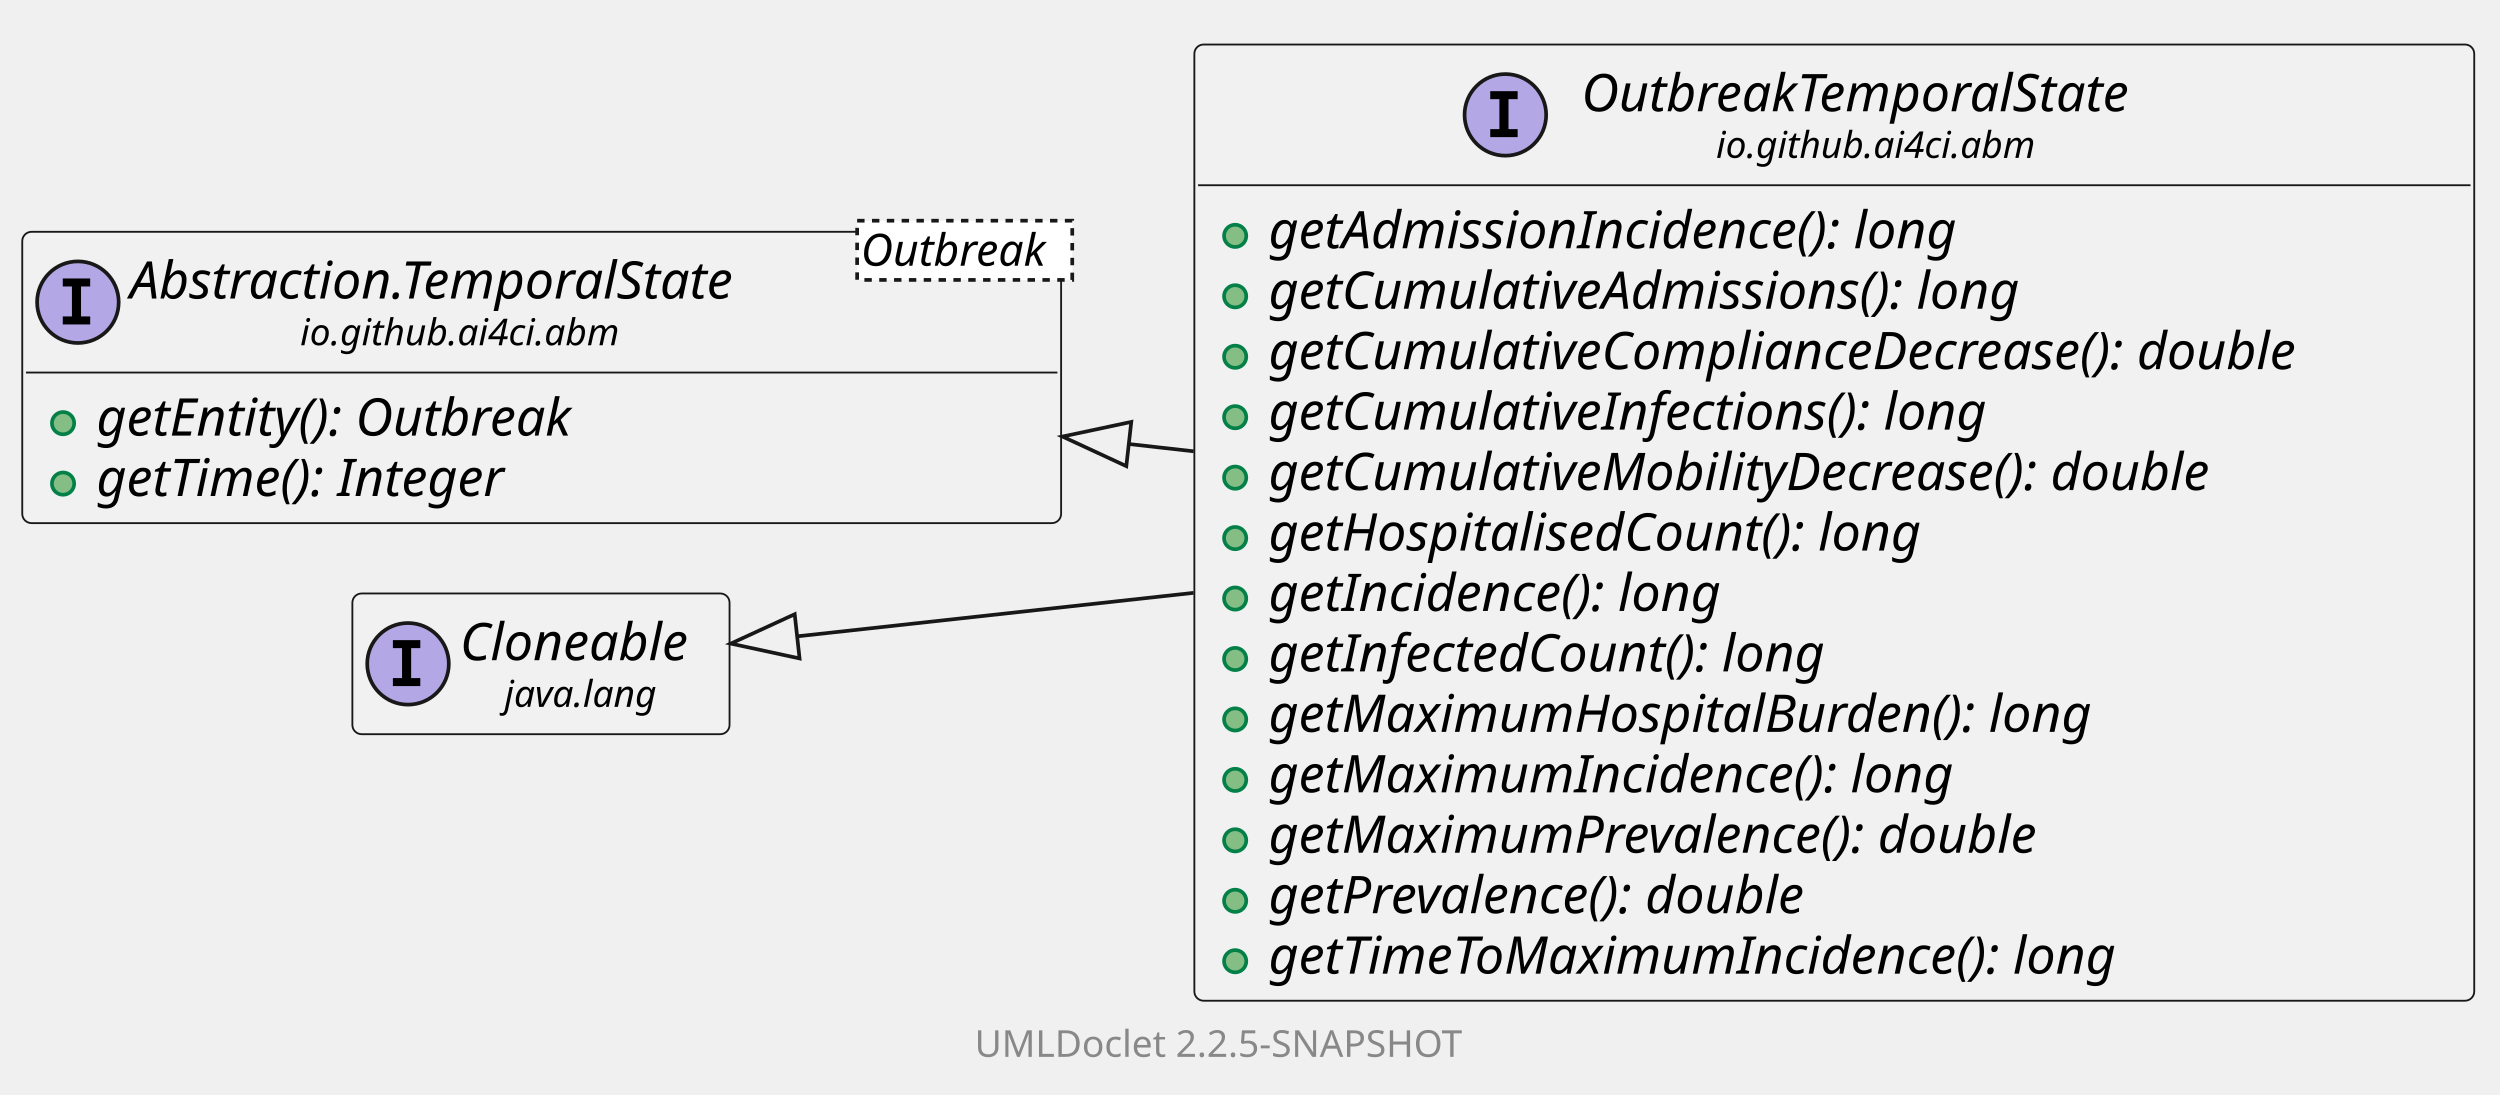
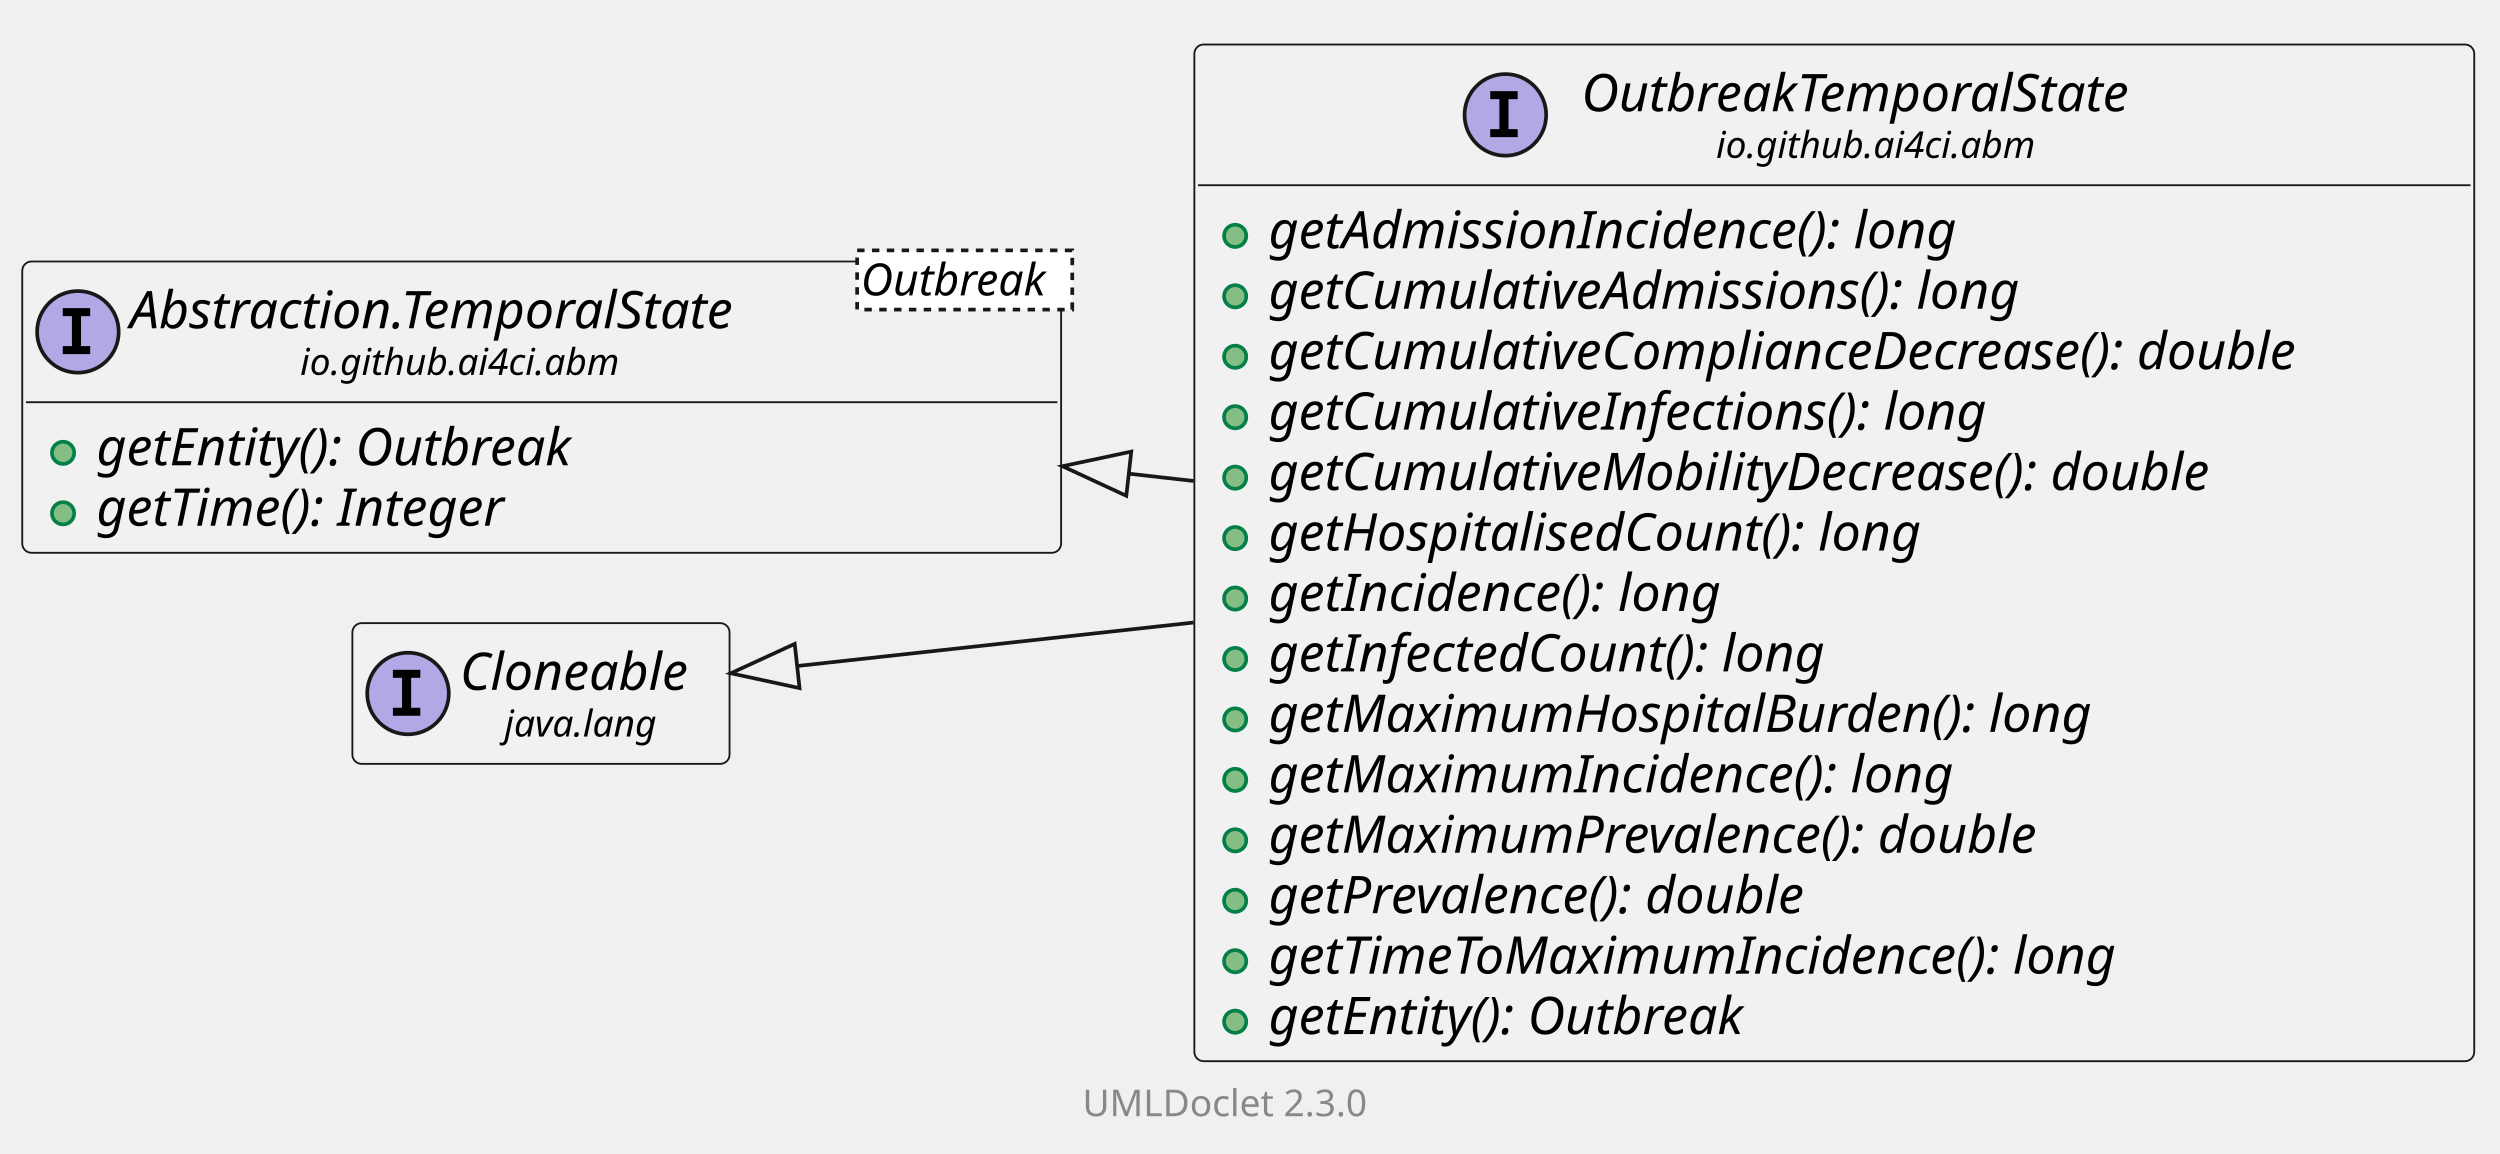
- <svg xmlns="http://www.w3.org/2000/svg" xmlns:xlink="http://www.w3.org/1999/xlink" contentStyleType="text/css" data-diagram-type="CLASS" height="295px" preserveAspectRatio="none" style="width:674px;height:295px;background:#FFFFFF;" version="1.1" viewBox="0 0 674 295" width="674px" zoomAndPan="magnify">
+ <svg xmlns="http://www.w3.org/2000/svg" xmlns:xlink="http://www.w3.org/1999/xlink" contentStyleType="text/css" data-diagram-type="CLASS" height="311px" preserveAspectRatio="none" style="width:674px;height:311px;background:#FFFFFF;" version="1.1" viewBox="0 0 674 311" width="674px" zoomAndPan="magnify">
  <defs />
  <g>
    <g class="entity" data-qualified-name="io.github.ai4ci.abm.OutbreakTemporalState" data-source-line="14" id="ent0002">
      <a href="OutbreakTemporalState.html" target="_top" title="OutbreakTemporalState.html" xlink:actuate="onRequest" xlink:href="OutbreakTemporalState.html" xlink:show="new" xlink:title="OutbreakTemporalState.html" xlink:type="simple">
-         <rect fill="#F1F1F1" height="257.797" rx="2.5" ry="2.5" style="stroke:#181818;stroke-width:0.5;" width="345.054" x="322" y="12" />
+         <rect fill="#F1F1F1" height="274.094" rx="2.5" ry="2.5" style="stroke:#181818;stroke-width:0.5;" width="345.054" x="322" y="12" />
        <ellipse cx="405.846" cy="30.969" fill="#B4A7E5" rx="11" ry="11" style="stroke:#181818;stroke-width:1;" />
        <path d="M401.768,26.734 L401.768,24.578 L409.159,24.578 L409.159,26.734 L406.69,26.734 L406.69,34.812 L409.159,34.812 L409.159,36.969 L401.768,36.969 L401.768,34.812 L404.237,34.812 L404.237,26.734 L401.768,26.734 Z " fill="#000000" />
        <text fill="#000000" font-family="sans-serif" font-size="14" font-style="italic" lengthAdjust="spacing" textLength="168.861" x="426.346" y="29.995">OutbreakTemporalState</text>
        <text fill="#000000" font-family="sans-serif" font-size="10" font-style="italic" lengthAdjust="spacing" textLength="96.265" x="462.644" y="42.579">io.github.ai4ci.abm</text>
        <line style="stroke:#181818;stroke-width:0.5;" x1="323" x2="666.054" y1="49.938" y2="49.938" />
      </a>
      <g data-visibility-modifier="PUBLIC_METHOD">
        <a href="OutbreakTemporalState.html" target="_top" title="OutbreakTemporalState.html" xlink:actuate="onRequest" xlink:href="OutbreakTemporalState.html" xlink:show="new" xlink:title="OutbreakTemporalState.html" xlink:type="simple">
          <ellipse cx="333" cy="63.586" fill="#84BE84" rx="3" ry="3" style="stroke:#038048;stroke-width:1;" />
        </a>
      </g>
      <a href="OutbreakTemporalState.html" target="_top" title="OutbreakTemporalState.html" xlink:actuate="onRequest" xlink:href="OutbreakTemporalState.html" xlink:show="new" xlink:title="OutbreakTemporalState.html" xlink:type="simple">
        <text fill="#000000" font-family="sans-serif" font-size="14" font-style="italic" lengthAdjust="spacing" textLength="212.475" x="342" y="66.933">getAdmissionIncidence(): long</text>
      </a>
      <g data-visibility-modifier="PUBLIC_METHOD">
        <a href="OutbreakTemporalState.html" target="_top" title="OutbreakTemporalState.html" xlink:actuate="onRequest" xlink:href="OutbreakTemporalState.html" xlink:show="new" xlink:title="OutbreakTemporalState.html" xlink:type="simple">
          <ellipse cx="333" cy="79.883" fill="#84BE84" rx="3" ry="3" style="stroke:#038048;stroke-width:1;" />
        </a>
      </g>
      <a href="OutbreakTemporalState.html" target="_top" title="OutbreakTemporalState.html" xlink:actuate="onRequest" xlink:href="OutbreakTemporalState.html" xlink:show="new" xlink:title="OutbreakTemporalState.html" xlink:type="simple">
        <text fill="#000000" font-family="sans-serif" font-size="14" font-style="italic" lengthAdjust="spacing" textLength="232.401" x="342" y="83.23">getCumulativeAdmissions(): long</text>
      </a>
      <g data-visibility-modifier="PUBLIC_METHOD">
        <a href="OutbreakTemporalState.html" target="_top" title="OutbreakTemporalState.html" xlink:actuate="onRequest" xlink:href="OutbreakTemporalState.html" xlink:show="new" xlink:title="OutbreakTemporalState.html" xlink:type="simple">
          <ellipse cx="333" cy="96.18" fill="#84BE84" rx="3" ry="3" style="stroke:#038048;stroke-width:1;" />
        </a>
      </g>
      <a href="OutbreakTemporalState.html" target="_top" title="OutbreakTemporalState.html" xlink:actuate="onRequest" xlink:href="OutbreakTemporalState.html" xlink:show="new" xlink:title="OutbreakTemporalState.html" xlink:type="simple">
        <text fill="#000000" font-family="sans-serif" font-size="14" font-style="italic" lengthAdjust="spacing" textLength="319.054" x="342" y="99.526">getCumulativeComplianceDecrease(): double</text>
      </a>
      <g data-visibility-modifier="PUBLIC_METHOD">
        <a href="OutbreakTemporalState.html" target="_top" title="OutbreakTemporalState.html" xlink:actuate="onRequest" xlink:href="OutbreakTemporalState.html" xlink:show="new" xlink:title="OutbreakTemporalState.html" xlink:type="simple">
          <ellipse cx="333" cy="112.477" fill="#84BE84" rx="3" ry="3" style="stroke:#038048;stroke-width:1;" />
        </a>
      </g>
      <a href="OutbreakTemporalState.html" target="_top" title="OutbreakTemporalState.html" xlink:actuate="onRequest" xlink:href="OutbreakTemporalState.html" xlink:show="new" xlink:title="OutbreakTemporalState.html" xlink:type="simple">
        <text fill="#000000" font-family="sans-serif" font-size="14" font-style="italic" lengthAdjust="spacing" textLength="221.553" x="342" y="115.823">getCumulativeInfections(): long</text>
      </a>
      <g data-visibility-modifier="PUBLIC_METHOD">
        <a href="OutbreakTemporalState.html" target="_top" title="OutbreakTemporalState.html" xlink:actuate="onRequest" xlink:href="OutbreakTemporalState.html" xlink:show="new" xlink:title="OutbreakTemporalState.html" xlink:type="simple">
          <ellipse cx="333" cy="128.773" fill="#84BE84" rx="3" ry="3" style="stroke:#038048;stroke-width:1;" />
        </a>
      </g>
      <a href="OutbreakTemporalState.html" target="_top" title="OutbreakTemporalState.html" xlink:actuate="onRequest" xlink:href="OutbreakTemporalState.html" xlink:show="new" xlink:title="OutbreakTemporalState.html" xlink:type="simple">
        <text fill="#000000" font-family="sans-serif" font-size="14" font-style="italic" lengthAdjust="spacing" textLength="291.621" x="342" y="132.12">getCumulativeMobilityDecrease(): double</text>
      </a>
      <g data-visibility-modifier="PUBLIC_METHOD">
        <a href="OutbreakTemporalState.html" target="_top" title="OutbreakTemporalState.html" xlink:actuate="onRequest" xlink:href="OutbreakTemporalState.html" xlink:show="new" xlink:title="OutbreakTemporalState.html" xlink:type="simple">
          <ellipse cx="333" cy="145.07" fill="#84BE84" rx="3" ry="3" style="stroke:#038048;stroke-width:1;" />
        </a>
      </g>
      <a href="OutbreakTemporalState.html" target="_top" title="OutbreakTemporalState.html" xlink:actuate="onRequest" xlink:href="OutbreakTemporalState.html" xlink:show="new" xlink:title="OutbreakTemporalState.html" xlink:type="simple">
        <text fill="#000000" font-family="sans-serif" font-size="14" font-style="italic" lengthAdjust="spacing" textLength="200.676" x="342" y="148.417">getHospitalisedCount(): long</text>
      </a>
      <g data-visibility-modifier="PUBLIC_METHOD">
        <a href="OutbreakTemporalState.html" target="_top" title="OutbreakTemporalState.html" xlink:actuate="onRequest" xlink:href="OutbreakTemporalState.html" xlink:show="new" xlink:title="OutbreakTemporalState.html" xlink:type="simple">
          <ellipse cx="333" cy="161.367" fill="#84BE84" rx="3" ry="3" style="stroke:#038048;stroke-width:1;" />
        </a>
      </g>
      <a href="OutbreakTemporalState.html" target="_top" title="OutbreakTemporalState.html" xlink:actuate="onRequest" xlink:href="OutbreakTemporalState.html" xlink:show="new" xlink:title="OutbreakTemporalState.html" xlink:type="simple">
        <text fill="#000000" font-family="sans-serif" font-size="14" font-style="italic" lengthAdjust="spacing" textLength="140.567" x="342" y="164.714">getIncidence(): long</text>
      </a>
      <g data-visibility-modifier="PUBLIC_METHOD">
        <a href="OutbreakTemporalState.html" target="_top" title="OutbreakTemporalState.html" xlink:actuate="onRequest" xlink:href="OutbreakTemporalState.html" xlink:show="new" xlink:title="OutbreakTemporalState.html" xlink:type="simple">
          <ellipse cx="333" cy="177.664" fill="#84BE84" rx="3" ry="3" style="stroke:#038048;stroke-width:1;" />
        </a>
      </g>
      <a href="OutbreakTemporalState.html" target="_top" title="OutbreakTemporalState.html" xlink:actuate="onRequest" xlink:href="OutbreakTemporalState.html" xlink:show="new" xlink:title="OutbreakTemporalState.html" xlink:type="simple">
        <text fill="#000000" font-family="sans-serif" font-size="14" font-style="italic" lengthAdjust="spacing" textLength="172.102" x="342" y="181.011">getInfectedCount(): long</text>
      </a>
      <g data-visibility-modifier="PUBLIC_METHOD">
        <a href="OutbreakTemporalState.html" target="_top" title="OutbreakTemporalState.html" xlink:actuate="onRequest" xlink:href="OutbreakTemporalState.html" xlink:show="new" xlink:title="OutbreakTemporalState.html" xlink:type="simple">
          <ellipse cx="333" cy="193.961" fill="#84BE84" rx="3" ry="3" style="stroke:#038048;stroke-width:1;" />
        </a>
      </g>
      <a href="OutbreakTemporalState.html" target="_top" title="OutbreakTemporalState.html" xlink:actuate="onRequest" xlink:href="OutbreakTemporalState.html" xlink:show="new" xlink:title="OutbreakTemporalState.html" xlink:type="simple">
        <text fill="#000000" font-family="sans-serif" font-size="14" font-style="italic" lengthAdjust="spacing" textLength="250.004" x="342" y="197.308">getMaximumHospitalBurden(): long</text>
      </a>
      <g data-visibility-modifier="PUBLIC_METHOD">
        <a href="OutbreakTemporalState.html" target="_top" title="OutbreakTemporalState.html" xlink:actuate="onRequest" xlink:href="OutbreakTemporalState.html" xlink:show="new" xlink:title="OutbreakTemporalState.html" xlink:type="simple">
          <ellipse cx="333" cy="210.258" fill="#84BE84" rx="3" ry="3" style="stroke:#038048;stroke-width:1;" />
        </a>
      </g>
      <a href="OutbreakTemporalState.html" target="_top" title="OutbreakTemporalState.html" xlink:actuate="onRequest" xlink:href="OutbreakTemporalState.html" xlink:show="new" xlink:title="OutbreakTemporalState.html" xlink:type="simple">
        <text fill="#000000" font-family="sans-serif" font-size="14" font-style="italic" lengthAdjust="spacing" textLength="209.549" x="342" y="213.605">getMaximumIncidence(): long</text>
      </a>
      <g data-visibility-modifier="PUBLIC_METHOD">
        <a href="OutbreakTemporalState.html" target="_top" title="OutbreakTemporalState.html" xlink:actuate="onRequest" xlink:href="OutbreakTemporalState.html" xlink:show="new" xlink:title="OutbreakTemporalState.html" xlink:type="simple">
          <ellipse cx="333" cy="226.555" fill="#84BE84" rx="3" ry="3" style="stroke:#038048;stroke-width:1;" />
        </a>
      </g>
      <a href="OutbreakTemporalState.html" target="_top" title="OutbreakTemporalState.html" xlink:actuate="onRequest" xlink:href="OutbreakTemporalState.html" xlink:show="new" xlink:title="OutbreakTemporalState.html" xlink:type="simple">
        <text fill="#000000" font-family="sans-serif" font-size="14" font-style="italic" lengthAdjust="spacing" textLength="237.139" x="342" y="229.901">getMaximumPrevalence(): double</text>
      </a>
      <g data-visibility-modifier="PUBLIC_METHOD">
        <a href="OutbreakTemporalState.html" target="_top" title="OutbreakTemporalState.html" xlink:actuate="onRequest" xlink:href="OutbreakTemporalState.html" xlink:show="new" xlink:title="OutbreakTemporalState.html" xlink:type="simple">
          <ellipse cx="333" cy="242.852" fill="#84BE84" rx="3" ry="3" style="stroke:#038048;stroke-width:1;" />
        </a>
      </g>
      <a href="OutbreakTemporalState.html" target="_top" title="OutbreakTemporalState.html" xlink:actuate="onRequest" xlink:href="OutbreakTemporalState.html" xlink:show="new" xlink:title="OutbreakTemporalState.html" xlink:type="simple">
        <text fill="#000000" font-family="sans-serif" font-size="14" font-style="italic" lengthAdjust="spacing" textLength="168.157" x="342" y="246.198">getPrevalence(): double</text>
      </a>
      <g data-visibility-modifier="PUBLIC_METHOD">
        <a href="OutbreakTemporalState.html" target="_top" title="OutbreakTemporalState.html" xlink:actuate="onRequest" xlink:href="OutbreakTemporalState.html" xlink:show="new" xlink:title="OutbreakTemporalState.html" xlink:type="simple">
          <ellipse cx="333" cy="259.148" fill="#84BE84" rx="3" ry="3" style="stroke:#038048;stroke-width:1;" />
        </a>
      </g>
      <a href="OutbreakTemporalState.html" target="_top" title="OutbreakTemporalState.html" xlink:actuate="onRequest" xlink:href="OutbreakTemporalState.html" xlink:show="new" xlink:title="OutbreakTemporalState.html" xlink:type="simple">
        <text fill="#000000" font-family="sans-serif" font-size="14" font-style="italic" lengthAdjust="spacing" textLength="261.358" x="342" y="262.495">getTimeToMaximumIncidence(): long</text>
      </a>
+       <g data-visibility-modifier="PUBLIC_METHOD">
+         <a href="OutbreakTemporalState.html" target="_top" title="OutbreakTemporalState.html" xlink:actuate="onRequest" xlink:href="OutbreakTemporalState.html" xlink:show="new" xlink:title="OutbreakTemporalState.html" xlink:type="simple">
+           <ellipse cx="333" cy="275.445" fill="#84BE84" rx="3" ry="3" style="stroke:#038048;stroke-width:1;" />
+         </a>
+       </g>
+       <a href="OutbreakTemporalState.html" target="_top" title="OutbreakTemporalState.html" xlink:actuate="onRequest" xlink:href="OutbreakTemporalState.html" xlink:show="new" xlink:title="OutbreakTemporalState.html" xlink:type="simple">
+         <text fill="#000000" font-family="sans-serif" font-size="14" font-style="italic" lengthAdjust="spacing" textLength="149.276" x="342" y="278.792">getEntity(): Outbreak</text>
+       </a>
    </g>
-     <g class="entity" data-qualified-name="io.github.ai4ci.abm.Abstraction.TemporalState" data-source-line="30" id="ent0003">
+     <g class="entity" data-qualified-name="io.github.ai4ci.abm.Abstraction.TemporalState" data-source-line="31" id="ent0003">
      <a href="Abstraction.TemporalState.html" target="_top" title="Abstraction.TemporalState.html" xlink:actuate="onRequest" xlink:href="Abstraction.TemporalState.html" xlink:show="new" xlink:title="Abstraction.TemporalState.html" xlink:type="simple">
-         <rect fill="#F1F1F1" height="78.531" rx="2.5" ry="2.5" style="stroke:#181818;stroke-width:0.5;" width="280.076" x="6" y="62.5" />
-         <ellipse cx="21" cy="81.469" fill="#B4A7E5" rx="11" ry="11" style="stroke:#181818;stroke-width:1;" />
-         <path d="M16.922,77.234 L16.922,75.078 L24.312,75.078 L24.312,77.234 L21.844,77.234 L21.844,85.312 L24.312,85.312 L24.312,87.469 L16.922,87.469 L16.922,85.312 L19.391,85.312 L19.391,77.234 L16.922,77.234 Z " fill="#000000" />
-         <text fill="#000000" font-family="sans-serif" font-size="14" font-style="italic" lengthAdjust="spacing" textLength="188.084" x="35" y="80.495">Abstraction.TemporalState</text>
-         <text fill="#000000" font-family="sans-serif" font-size="10" font-style="italic" lengthAdjust="spacing" textLength="96.265" x="80.91" y="93.079">io.github.ai4ci.abm</text>
-         <rect fill="#FFFFFF" height="15.969" style="stroke:#181818;stroke-width:1;stroke-dasharray:2,2;" width="57.992" x="231.084" y="59.5" />
-         <text fill="#000000" font-family="sans-serif" font-size="12" font-style="italic" lengthAdjust="spacing" textLength="55.992" x="232.084" y="71.639">Outbreak</text>
-         <line style="stroke:#181818;stroke-width:0.5;" x1="7" x2="285.076" y1="100.438" y2="100.438" />
+         <rect fill="#F1F1F1" height="78.531" rx="2.5" ry="2.5" style="stroke:#181818;stroke-width:0.5;" width="280.076" x="6" y="70.5" />
+         <ellipse cx="21" cy="89.469" fill="#B4A7E5" rx="11" ry="11" style="stroke:#181818;stroke-width:1;" />
+         <path d="M16.922,85.234 L16.922,83.078 L24.312,83.078 L24.312,85.234 L21.844,85.234 L21.844,93.312 L24.312,93.312 L24.312,95.469 L16.922,95.469 L16.922,93.312 L19.391,93.312 L19.391,85.234 L16.922,85.234 Z " fill="#000000" />
+         <text fill="#000000" font-family="sans-serif" font-size="14" font-style="italic" lengthAdjust="spacing" textLength="188.084" x="35" y="88.495">Abstraction.TemporalState</text>
+         <text fill="#000000" font-family="sans-serif" font-size="10" font-style="italic" lengthAdjust="spacing" textLength="96.265" x="80.91" y="101.079">io.github.ai4ci.abm</text>
+         <rect fill="#FFFFFF" height="15.969" style="stroke:#181818;stroke-width:1;stroke-dasharray:2,2;" width="57.992" x="231.084" y="67.5" />
+         <text fill="#000000" font-family="sans-serif" font-size="12" font-style="italic" lengthAdjust="spacing" textLength="55.992" x="232.084" y="79.639">Outbreak</text>
+         <line style="stroke:#181818;stroke-width:0.5;" x1="7" x2="285.076" y1="108.438" y2="108.438" />
      </a>
      <g data-visibility-modifier="PUBLIC_METHOD">
        <a href="Abstraction.TemporalState.html" target="_top" title="Abstraction.TemporalState.html" xlink:actuate="onRequest" xlink:href="Abstraction.TemporalState.html" xlink:show="new" xlink:title="Abstraction.TemporalState.html" xlink:type="simple">
-           <ellipse cx="17" cy="114.086" fill="#84BE84" rx="3" ry="3" style="stroke:#038048;stroke-width:1;" />
+           <ellipse cx="17" cy="122.086" fill="#84BE84" rx="3" ry="3" style="stroke:#038048;stroke-width:1;" />
        </a>
      </g>
      <a href="Abstraction.TemporalState.html" target="_top" title="Abstraction.TemporalState.html" xlink:actuate="onRequest" xlink:href="Abstraction.TemporalState.html" xlink:show="new" xlink:title="Abstraction.TemporalState.html" xlink:type="simple">
-         <text fill="#000000" font-family="sans-serif" font-size="14" font-style="italic" lengthAdjust="spacing" textLength="149.276" x="26" y="117.433">getEntity(): Outbreak</text>
+         <text fill="#000000" font-family="sans-serif" font-size="14" font-style="italic" lengthAdjust="spacing" textLength="149.276" x="26" y="125.433">getEntity(): Outbreak</text>
      </a>
      <g data-visibility-modifier="PUBLIC_METHOD">
        <a href="Abstraction.TemporalState.html" target="_top" title="Abstraction.TemporalState.html" xlink:actuate="onRequest" xlink:href="Abstraction.TemporalState.html" xlink:show="new" xlink:title="Abstraction.TemporalState.html" xlink:type="simple">
-           <ellipse cx="17" cy="130.383" fill="#84BE84" rx="3" ry="3" style="stroke:#038048;stroke-width:1;" />
+           <ellipse cx="17" cy="138.383" fill="#84BE84" rx="3" ry="3" style="stroke:#038048;stroke-width:1;" />
        </a>
      </g>
      <a href="Abstraction.TemporalState.html" target="_top" title="Abstraction.TemporalState.html" xlink:actuate="onRequest" xlink:href="Abstraction.TemporalState.html" xlink:show="new" xlink:title="Abstraction.TemporalState.html" xlink:type="simple">
-         <text fill="#000000" font-family="sans-serif" font-size="14" font-style="italic" lengthAdjust="spacing" textLength="128.133" x="26" y="133.73">getTime(): Integer</text>
+         <text fill="#000000" font-family="sans-serif" font-size="14" font-style="italic" lengthAdjust="spacing" textLength="128.133" x="26" y="141.73">getTime(): Integer</text>
      </a>
    </g>
-     <g class="entity" data-qualified-name="java.lang.Cloneable" data-source-line="34" id="ent0004">
+     <g class="entity" data-qualified-name="java.lang.Cloneable" data-source-line="35" id="ent0004">
      <a href="https://docs.oracle.com/en/java/javase/11/docs/api/java.base/java/lang/Cloneable.html?is-external=true" target="_top" title="https://docs.oracle.com/en/java/javase/11/docs/api/java.base/java/lang/Cloneable.html?is-external=true" xlink:actuate="onRequest" xlink:href="https://docs.oracle.com/en/java/javase/11/docs/api/java.base/java/lang/Cloneable.html?is-external=true" xlink:show="new" xlink:title="https://docs.oracle.com/en/java/javase/11/docs/api/java.base/java/lang/Cloneable.html?is-external=true" xlink:type="simple">
-         <rect fill="#F1F1F1" height="37.938" rx="2.5" ry="2.5" style="stroke:#181818;stroke-width:0.5;" width="101.686" x="95" y="160" />
-         <ellipse cx="110" cy="178.969" fill="#B4A7E5" rx="11" ry="11" style="stroke:#181818;stroke-width:1;" />
-         <path d="M105.922,174.734 L105.922,172.578 L113.312,172.578 L113.312,174.734 L110.844,174.734 L110.844,182.812 L113.312,182.812 L113.312,184.969 L105.922,184.969 L105.922,182.812 L108.391,182.812 L108.391,174.734 L105.922,174.734 Z " fill="#000000" />
-         <text fill="#000000" font-family="sans-serif" font-size="14" font-style="italic" lengthAdjust="spacing" textLength="69.686" x="124" y="177.995">Cloneable</text>
-         <text fill="#000000" font-family="sans-serif" font-size="10" font-style="italic" lengthAdjust="spacing" textLength="45.723" x="135.981" y="190.579">java.lang</text>
+         <rect fill="#F1F1F1" height="37.938" rx="2.5" ry="2.5" style="stroke:#181818;stroke-width:0.5;" width="101.686" x="95" y="168" />
+         <ellipse cx="110" cy="186.969" fill="#B4A7E5" rx="11" ry="11" style="stroke:#181818;stroke-width:1;" />
+         <path d="M105.922,182.734 L105.922,180.578 L113.312,180.578 L113.312,182.734 L110.844,182.734 L110.844,190.812 L113.312,190.812 L113.312,192.969 L105.922,192.969 L105.922,190.812 L108.391,190.812 L108.391,182.734 L105.922,182.734 Z " fill="#000000" />
+         <text fill="#000000" font-family="sans-serif" font-size="14" font-style="italic" lengthAdjust="spacing" textLength="69.686" x="124" y="185.995">Cloneable</text>
+         <text fill="#000000" font-family="sans-serif" font-size="10" font-style="italic" lengthAdjust="spacing" textLength="45.723" x="135.981" y="198.579">java.lang</text>
      </a>
    </g>
    <g class="link" data-entity-1="ent0003" data-entity-2="ent0002" data-link-type="extension" id="lnk5">
-       <polygon fill="none" points="286.437,117.694,303.653,125.67,304.995,113.745,286.437,117.694" style="stroke:#181818;stroke-width:1;" />
-       <path d="M304.324,119.707 C315.983,121.02 309.968,120.343 321.83,121.678" fill="none" style="stroke:#181818;stroke-width:1;" />
+       <polygon fill="none" points="286.437,125.694,303.653,133.67,304.995,121.745,286.437,125.694" style="stroke:#181818;stroke-width:1;" />
+       <path d="M304.324,127.707 C315.983,129.02 309.968,128.343 321.83,129.678" fill="none" style="stroke:#181818;stroke-width:1;" />
    </g>
    <g class="link" data-entity-1="ent0004" data-entity-2="ent0002" data-link-type="extension" id="lnk6">
-       <polygon fill="none" points="197.014,173.515,215.561,177.517,214.253,165.589,197.014,173.515" style="stroke:#181818;stroke-width:1;" />
-       <path d="M214.907,171.553 C248.173,167.905 276.115,164.84 321.805,159.829" fill="none" style="stroke:#181818;stroke-width:1;" />
+       <polygon fill="none" points="197.014,181.515,215.561,185.517,214.253,173.589,197.014,181.515" style="stroke:#181818;stroke-width:1;" />
+       <path d="M214.907,179.553 C248.173,175.905 276.115,172.84 321.805,167.829" fill="none" style="stroke:#181818;stroke-width:1;" />
    </g>
-     <g class="footer" data-source-line="45">
-       <text fill="#888888" font-family="sans-serif" font-size="10" lengthAdjust="spacing" textLength="3.179" x="331.411" y="273.282"> </text>
+     <g class="footer" data-source-line="46">
+       <text fill="#888888" font-family="sans-serif" font-size="10" lengthAdjust="spacing" textLength="3.179" x="331.411" y="289.282"> </text>
      <a href="https://github.com/talsma-ict/umldoclet" target="_top" title="https://github.com/talsma-ict/umldoclet" xlink:actuate="onRequest" xlink:href="https://github.com/talsma-ict/umldoclet" xlink:show="new" xlink:title="https://github.com/talsma-ict/umldoclet" xlink:type="simple">
-         <text fill="#888888" font-family="sans-serif" font-size="10" lengthAdjust="spacing" textLength="140.464" x="262.768" y="284.923">UMLDoclet 2.2.5-SNAPSHOT</text>
+         <text fill="#888888" font-family="sans-serif" font-size="10" lengthAdjust="spacing" textLength="82.31" x="291.845" y="300.923">UMLDoclet 2.3.0</text>
      </a>
    </g>
  </g>
</svg>
